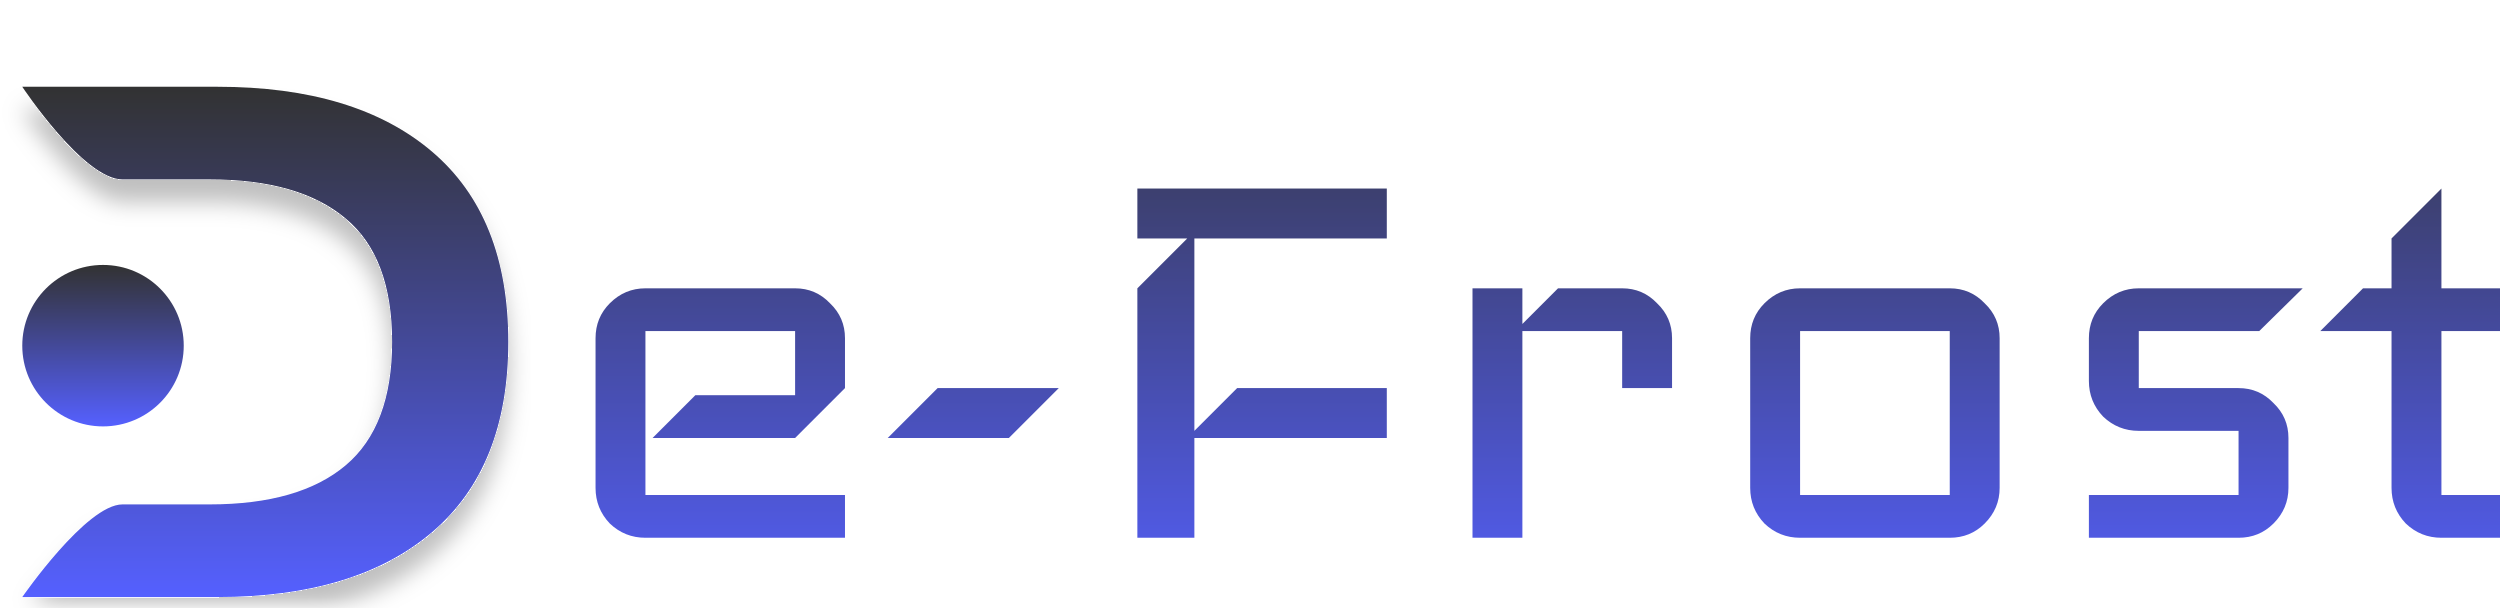
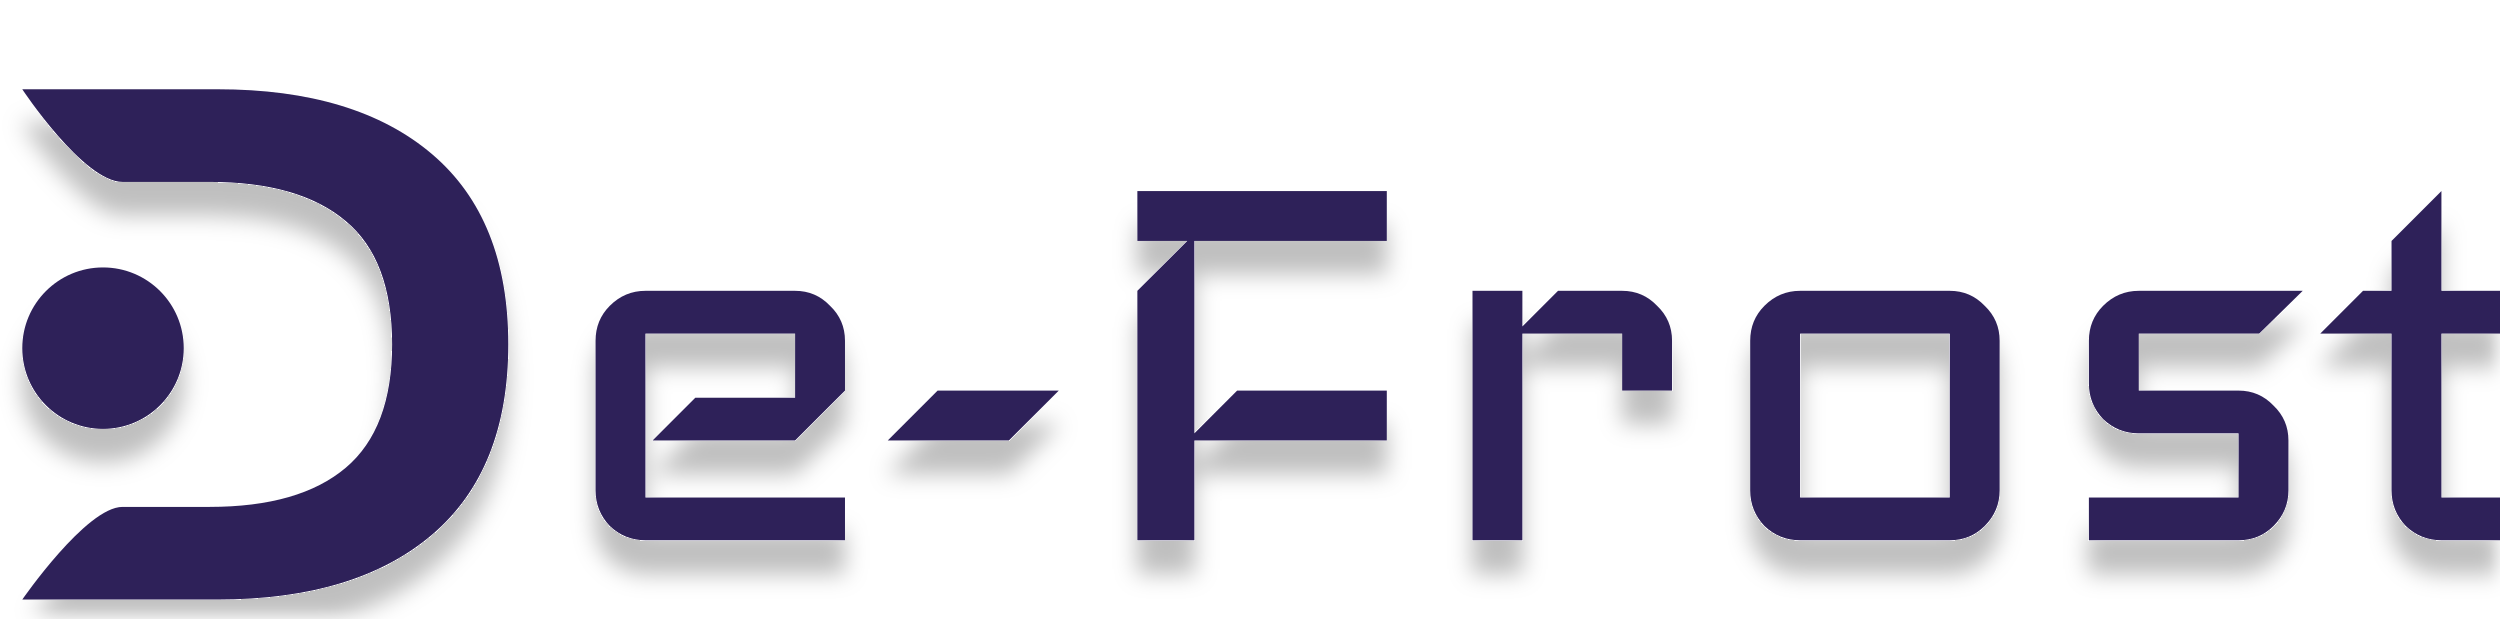
- <svg xmlns="http://www.w3.org/2000/svg" width="473" height="115" viewBox="0 0 449 108" fill="none">
-   <g filter="url(#filter0_d_70_5)">
-     <path d="M39.065 15C55.619 15 68.461 18.883 77.592 26.648C86.722 34.414 91.288 45.806 91.288 60.824C91.288 75.843 86.722 87.235 77.592 95C68.461 102.765 55.619 106.648 39.065 106.648H4C4 106.648 15.5 90.008 22 90.008C28.5 90.008 37.656 90.008 37.656 90.008C48.408 90.008 56.558 87.661 62.105 82.968C67.651 78.275 70.424 70.893 70.424 60.824C70.424 50.67 67.651 43.288 62.105 38.68C56.558 33.986 48.408 31.64 37.656 31.64C37.656 31.64 29 31.64 22 31.64C15 31.64 4 15 4 15H39.065Z" fill="url(#paint0_linear_70_5)" />
+ <svg xmlns="http://www.w3.org/2000/svg" width="473" height="117" viewBox="0 0 449 109" fill="none">
+   <g filter="url(#filter0_d_72_12)">
+     <path d="M39.065 15C55.619 15 68.461 18.883 77.592 26.648C86.722 34.414 91.288 45.806 91.288 60.824C91.288 75.843 86.722 87.235 77.592 95C68.461 102.765 55.619 106.648 39.065 106.648H4C4 106.648 15.5 90.008 22 90.008C28.5 90.008 37.656 90.008 37.656 90.008C48.408 90.008 56.558 87.661 62.105 82.968C67.651 78.275 70.424 70.893 70.424 60.824C70.424 50.67 67.651 43.288 62.105 38.68C56.558 33.986 48.408 31.64 37.656 31.64C37.656 31.64 29 31.64 22 31.64C15 31.64 4 15 4 15H39.065Z" fill="#2E2159" />
+     <circle cx="18.5" cy="61.5" r="14.5" fill="#2E2159" />
+     <path d="M151.76 96H115.92C113.445 96 111.312 95.147 109.52 93.44C107.813 91.648 106.96 89.515 106.96 87.04V60.16C106.96 57.685 107.813 55.595 109.52 53.888C111.312 52.096 113.445 51.2 115.92 51.2H142.8C145.275 51.2 147.365 52.096 149.072 53.888C150.864 55.595 151.76 57.685 151.76 60.16V69.12L142.8 78.08H117.2L124.88 70.4H142.8V58.88H115.92V88.32H151.76V96ZM190.155 69.12L181.195 78.08H159.435L168.395 69.12H190.155ZM249.07 78.08H214.51V96H204.27V51.2L213.23 42.24H204.27V33.28H249.07V42.24H214.51V76.8L222.19 69.12H249.07V78.08ZM300.3 69.12H291.34V58.88H273.42V96H264.46V51.2H273.42V57.6L279.82 51.2H291.34C293.815 51.2 295.905 52.096 297.612 53.888C299.404 55.595 300.3 57.685 300.3 60.16V69.12ZM359.135 87.04C359.135 89.515 358.239 91.648 356.447 93.44C354.74 95.147 352.65 96 350.175 96H323.295C320.82 96 318.687 95.147 316.895 93.44C315.188 91.648 314.335 89.515 314.335 87.04V60.16C314.335 57.685 315.188 55.595 316.895 53.888C318.687 52.096 320.82 51.2 323.295 51.2H350.175C352.65 51.2 354.74 52.096 356.447 53.888C358.239 55.595 359.135 57.685 359.135 60.16V87.04ZM350.175 88.32V58.88H323.295V88.32H350.175ZM413.565 51.2L405.757 58.88H384.125V69.12H402.045C404.52 69.12 406.61 70.016 408.317 71.808C410.109 73.515 411.005 75.605 411.005 78.08V87.04C411.005 89.515 410.109 91.648 408.317 93.44C406.61 95.147 404.52 96 402.045 96H375.165V88.32H402.045V76.8H384.125C381.65 76.8 379.517 75.947 377.725 74.24C376.018 72.448 375.165 70.315 375.165 67.84V60.16C375.165 57.685 376.018 55.595 377.725 53.888C379.517 52.096 381.65 51.2 384.125 51.2H413.565ZM456.4 96H438.48C436.005 96 433.872 95.147 432.08 93.44C430.373 91.648 429.52 89.515 429.52 87.04V58.88H416.72L424.4 51.2H429.52V42.24L438.48 33.28V51.2H456.4V58.88H438.48V88.32H456.4V96Z" fill="#2E2159" />
  </g>
-   <circle cx="18.5" cy="61.5" r="14.5" fill="url(#paint1_linear_70_5)" />
-   <path d="M151.76 96H115.92C113.445 96 111.312 95.147 109.52 93.44C107.813 91.648 106.96 89.515 106.96 87.04V60.16C106.96 57.685 107.813 55.595 109.52 53.888C111.312 52.096 113.445 51.2 115.92 51.2H142.8C145.275 51.2 147.365 52.096 149.072 53.888C150.864 55.595 151.76 57.685 151.76 60.16V69.12L142.8 78.08H117.2L124.88 70.4H142.8V58.88H115.92V88.32H151.76V96ZM190.155 69.12L181.195 78.08H159.435L168.395 69.12H190.155ZM249.07 78.08H214.51V96H204.27V51.2L213.23 42.24H204.27V33.28H249.07V42.24H214.51V76.8L222.19 69.12H249.07V78.08ZM300.3 69.12H291.34V58.88H273.42V96H264.46V51.2H273.42V57.6L279.82 51.2H291.34C293.815 51.2 295.905 52.096 297.612 53.888C299.404 55.595 300.3 57.685 300.3 60.16V69.12ZM359.135 87.04C359.135 89.515 358.239 91.648 356.447 93.44C354.74 95.147 352.65 96 350.175 96H323.295C320.82 96 318.687 95.147 316.895 93.44C315.188 91.648 314.335 89.515 314.335 87.04V60.16C314.335 57.685 315.188 55.595 316.895 53.888C318.687 52.096 320.82 51.2 323.295 51.2H350.175C352.65 51.2 354.74 52.096 356.447 53.888C358.239 55.595 359.135 57.685 359.135 60.16V87.04ZM350.175 88.32V58.88H323.295V88.32H350.175ZM413.565 51.2L405.757 58.88H384.125V69.12H402.045C404.52 69.12 406.61 70.016 408.317 71.808C410.109 73.515 411.005 75.605 411.005 78.08V87.04C411.005 89.515 410.109 91.648 408.317 93.44C406.61 95.147 404.52 96 402.045 96H375.165V88.32H402.045V76.8H384.125C381.65 76.8 379.517 75.947 377.725 74.24C376.018 72.448 375.165 70.315 375.165 67.84V60.16C375.165 57.685 376.018 55.595 377.725 53.888C379.517 52.096 381.65 51.2 384.125 51.2H413.565ZM456.4 96H438.48C436.005 96 433.872 95.147 432.08 93.44C430.373 91.648 429.52 89.515 429.52 87.04V58.88H416.72L424.4 51.2H429.52V42.24L438.48 33.28V51.2H456.4V58.88H438.48V88.32H456.4V96Z" fill="url(#paint2_linear_70_5)" />
  <defs>
-     <filter id="filter0_d_70_5" x="0" y="15" width="95.288" height="99.648" filterUnits="userSpaceOnUse" color-interpolation-filters="sRGB">
+     <filter id="filter0_d_72_12" x="0" y="0" width="477" height="122" filterUnits="userSpaceOnUse" color-interpolation-filters="sRGB">
      <feFlood flood-opacity="0" result="BackgroundImageFix" />
      <feColorMatrix in="SourceAlpha" type="matrix" values="0 0 0 0 0 0 0 0 0 0 0 0 0 0 0 0 0 0 127 0" result="hardAlpha" />
-       <feOffset dy="4" />
+       <feOffset dy="6" />
      <feGaussianBlur stdDeviation="2" />
      <feComposite in2="hardAlpha" operator="out" />
      <feColorMatrix type="matrix" values="0 0 0 0 0 0 0 0 0 0 0 0 0 0 0 0 0 0 0.25 0" />
-       <feBlend mode="normal" in2="BackgroundImageFix" result="effect1_dropShadow_70_5" />
-       <feBlend mode="normal" in="SourceGraphic" in2="effect1_dropShadow_70_5" result="shape" />
+       <feBlend mode="normal" in2="BackgroundImageFix" result="effect1_dropShadow_72_12" />
+       <feBlend mode="normal" in="SourceGraphic" in2="effect1_dropShadow_72_12" result="shape" />
    </filter>
-     <linearGradient id="paint0_linear_70_5" x1="47.644" y1="15" x2="47.644" y2="106.648" gradientUnits="userSpaceOnUse">
-       <stop stop-color="#323232" />
-       <stop offset="1" stop-color="#5560FF" />
-     </linearGradient>
-     <linearGradient id="paint1_linear_70_5" x1="18.5" y1="47" x2="18.5" y2="76" gradientUnits="userSpaceOnUse">
-       <stop stop-color="#323232" />
-       <stop offset="1" stop-color="#5560FF" />
-     </linearGradient>
-     <linearGradient id="paint2_linear_70_5" x1="285.5" y1="0" x2="285.5" y2="112" gradientUnits="userSpaceOnUse">
-       <stop stop-color="#323232" />
-       <stop offset="1" stop-color="#5560FF" />
-     </linearGradient>
  </defs>
</svg>
